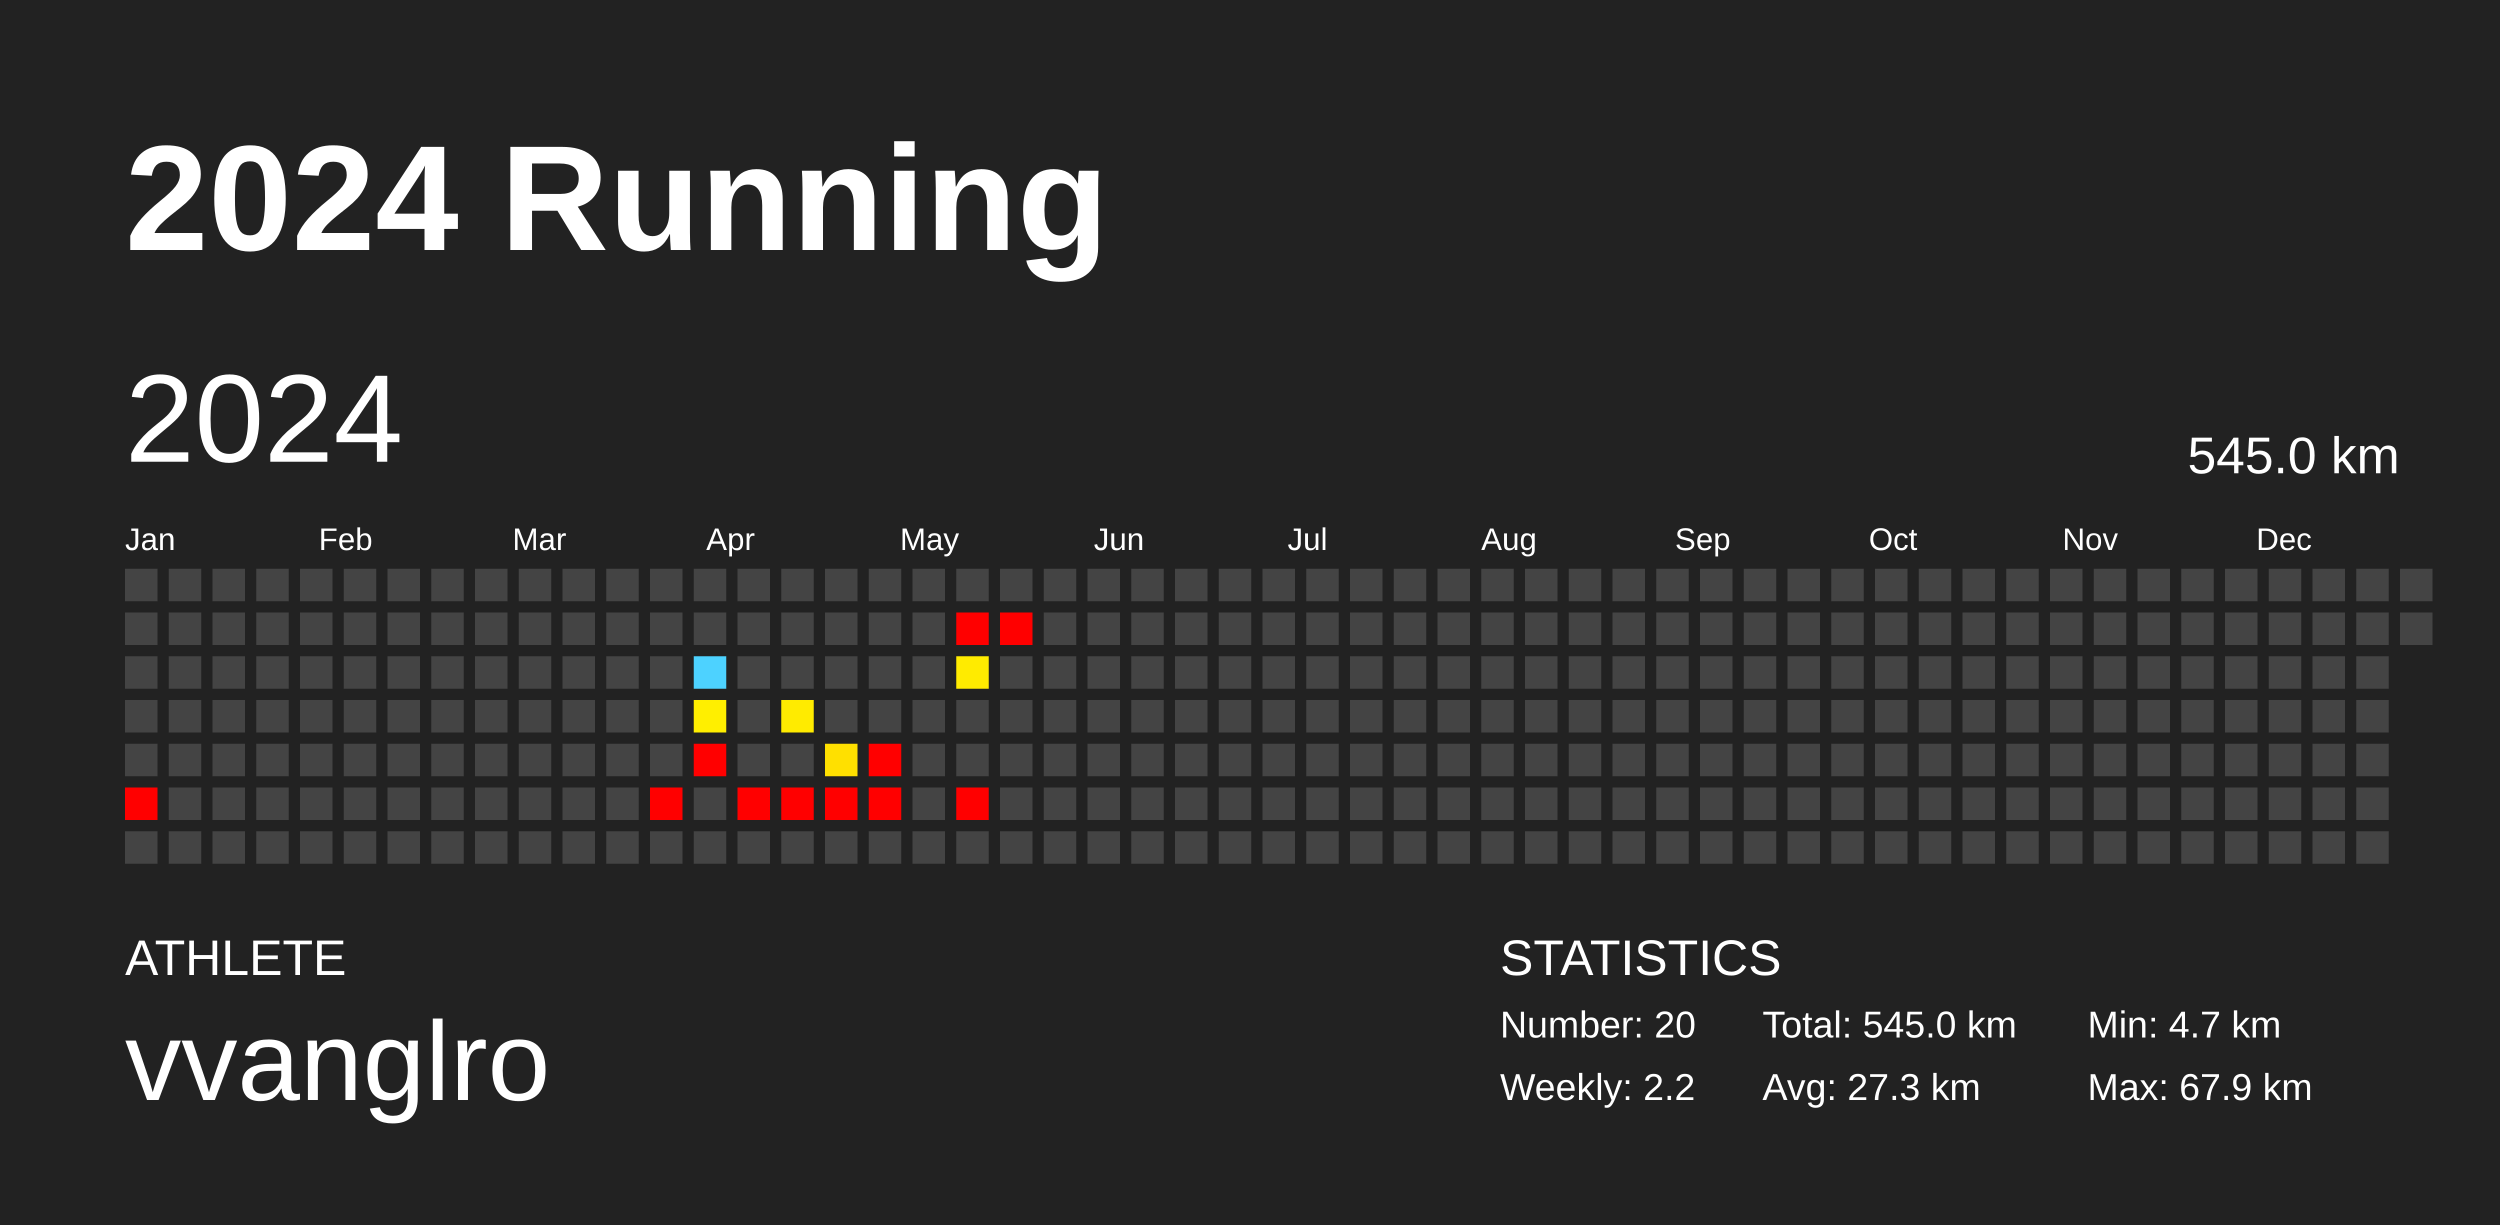
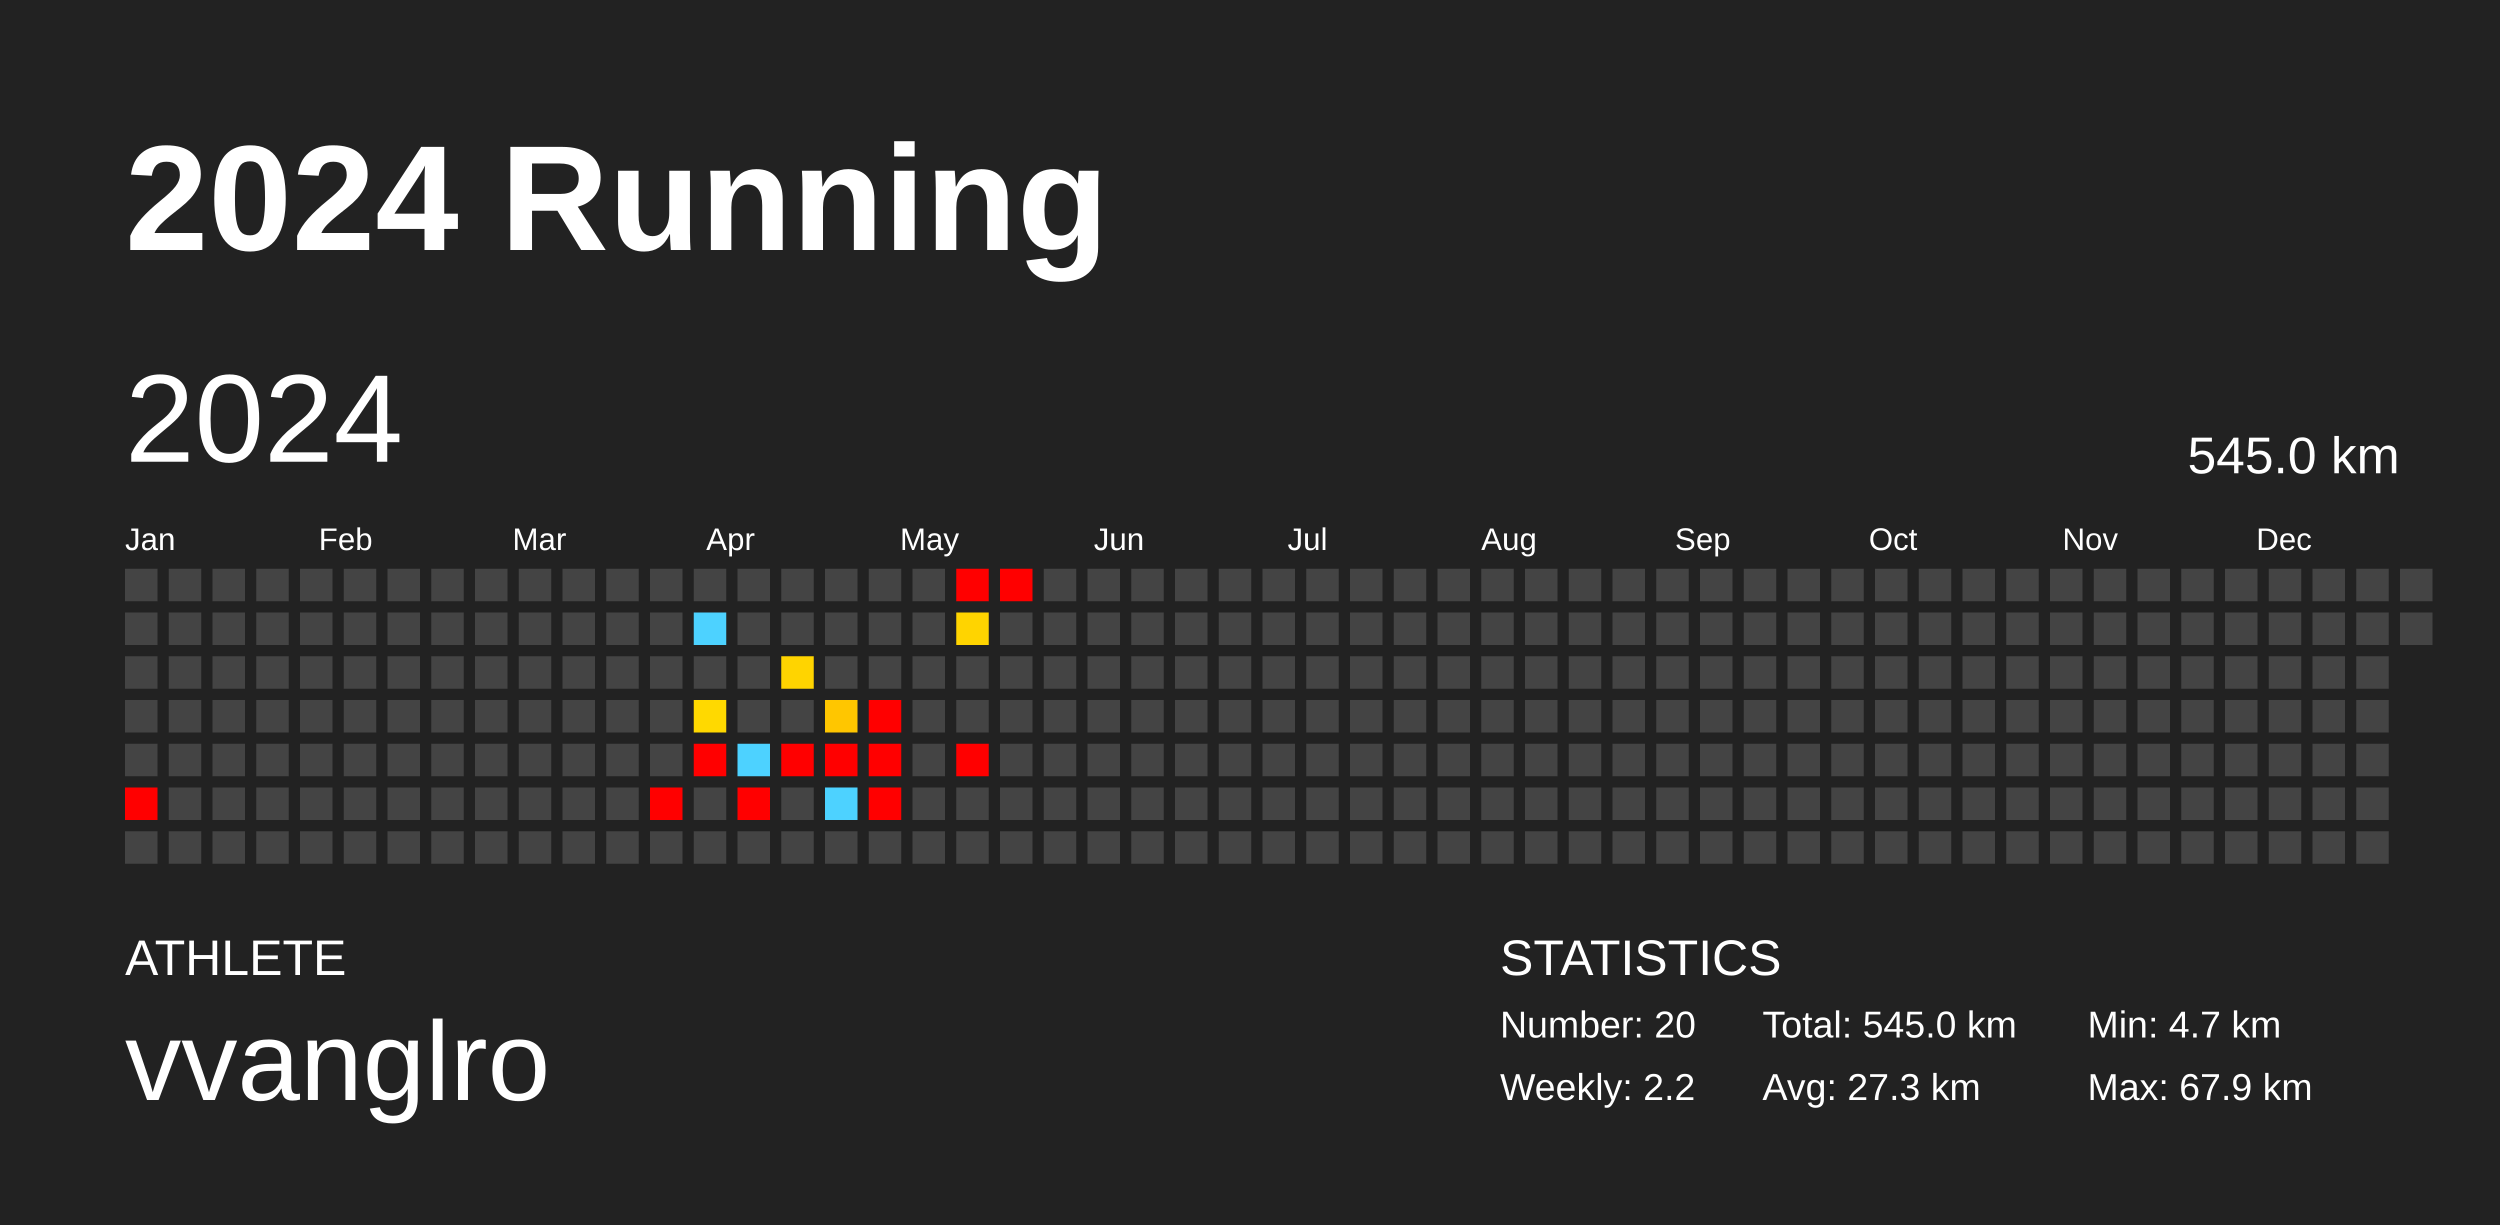
<svg xmlns="http://www.w3.org/2000/svg" baseProfile="full" height="98mm" version="1.1" viewBox="0,0,200,98" width="200mm">
  <defs />
  <rect fill="#222222" height="98" width="200" x="0" y="0" />
  <text fill="#FFFFFF" style="font-size:12px; font-family:Arial; font-weight:bold;" x="10" y="20">2024 Running</text>
  <text fill="#FFFFFF" style="font-size:4px; font-family:Arial" x="10" y="78">ATHLETE</text>
  <text fill="#FFFFFF" style="font-size:9px; font-family:Arial" x="10" y="88">vvanglro</text>
  <text fill="#FFFFFF" style="font-size:4px; font-family:Arial" x="120" y="78">STATISTICS</text>
  <text fill="#FFFFFF" style="font-size:3px; font-family:Arial" x="120" y="83">Number: 20</text>
  <text fill="#FFFFFF" style="font-size:3px; font-family:Arial" x="120" y="88">Weekly: 2.2</text>
  <text fill="#FFFFFF" style="font-size:3px; font-family:Arial" x="141" y="83">Total: 545.0 km</text>
  <text fill="#FFFFFF" style="font-size:3px; font-family:Arial" x="141" y="88">Avg: 27.3 km</text>
  <text fill="#FFFFFF" style="font-size:3px; font-family:Arial" x="167" y="83">Min: 4.7 km</text>
  <text fill="#FFFFFF" style="font-size:3px; font-family:Arial" x="167" y="88">Max: 67.9 km</text>
  <text dominant-baseline="hanging" fill="#FFFFFF" style="font-size:10.0px; font-family:Arial;" x="10" y="30">2024</text>
  <text dominant-baseline="hanging" fill="#FFFFFF" style="font-size:4.125px; font-family:Arial;" x="175" y="35">545.0 km</text>
  <text fill="#FFFFFF" style="font-size:2.5px; font-family:Arial" x="10.0" y="44">Jan</text>
  <text fill="#FFFFFF" style="font-size:2.5px; font-family:Arial" x="25.5" y="44">Feb</text>
  <text fill="#FFFFFF" style="font-size:2.5px; font-family:Arial" x="41.0" y="44">Mar</text>
  <text fill="#FFFFFF" style="font-size:2.5px; font-family:Arial" x="56.5" y="44">Apr</text>
  <text fill="#FFFFFF" style="font-size:2.5px; font-family:Arial" x="72.0" y="44">May</text>
  <text fill="#FFFFFF" style="font-size:2.5px; font-family:Arial" x="87.5" y="44">Jun</text>
  <text fill="#FFFFFF" style="font-size:2.5px; font-family:Arial" x="103.0" y="44">Jul</text>
  <text fill="#FFFFFF" style="font-size:2.5px; font-family:Arial" x="118.5" y="44">Aug</text>
  <text fill="#FFFFFF" style="font-size:2.5px; font-family:Arial" x="134.0" y="44">Sep</text>
  <text fill="#FFFFFF" style="font-size:2.5px; font-family:Arial" x="149.5" y="44">Oct</text>
  <text fill="#FFFFFF" style="font-size:2.5px; font-family:Arial" x="165.0" y="44">Nov</text>
  <text fill="#FFFFFF" style="font-size:2.5px; font-family:Arial" x="180.5" y="44">Dec</text>
  <rect fill="#444444" height="2.6" width="2.6" x="10.0" y="45.5" />
  <rect fill="#444444" height="2.6" width="2.6" x="10.0" y="49.0" />
  <rect fill="#444444" height="2.6" width="2.6" x="10.0" y="52.5" />
  <rect fill="#444444" height="2.6" width="2.6" x="10.0" y="56.0" />
  <rect fill="#444444" height="2.6" width="2.6" x="10.0" y="59.5" />
  <rect fill="red" height="2.6" width="2.6" x="10.0" y="63.0" />
  <rect fill="#444444" height="2.6" width="2.6" x="10.0" y="66.5" />
  <rect fill="#444444" height="2.6" width="2.6" x="13.5" y="45.5" />
  <rect fill="#444444" height="2.6" width="2.6" x="13.5" y="49.0" />
  <rect fill="#444444" height="2.6" width="2.6" x="13.5" y="52.5" />
  <rect fill="#444444" height="2.6" width="2.6" x="13.5" y="56.0" />
  <rect fill="#444444" height="2.6" width="2.6" x="13.5" y="59.5" />
  <rect fill="#444444" height="2.6" width="2.6" x="13.5" y="63.0" />
  <rect fill="#444444" height="2.6" width="2.6" x="13.5" y="66.5" />
  <rect fill="#444444" height="2.6" width="2.6" x="17.0" y="45.5" />
  <rect fill="#444444" height="2.6" width="2.6" x="17.0" y="49.0" />
  <rect fill="#444444" height="2.6" width="2.6" x="17.0" y="52.5" />
  <rect fill="#444444" height="2.6" width="2.6" x="17.0" y="56.0" />
  <rect fill="#444444" height="2.6" width="2.6" x="17.0" y="59.5" />
  <rect fill="#444444" height="2.6" width="2.6" x="17.0" y="63.0" />
  <rect fill="#444444" height="2.6" width="2.6" x="17.0" y="66.5" />
  <rect fill="#444444" height="2.6" width="2.6" x="20.5" y="45.5" />
  <rect fill="#444444" height="2.6" width="2.6" x="20.5" y="49.0" />
  <rect fill="#444444" height="2.6" width="2.6" x="20.5" y="52.5" />
  <rect fill="#444444" height="2.6" width="2.6" x="20.5" y="56.0" />
  <rect fill="#444444" height="2.6" width="2.6" x="20.5" y="59.5" />
  <rect fill="#444444" height="2.6" width="2.6" x="20.5" y="63.0" />
  <rect fill="#444444" height="2.6" width="2.6" x="20.5" y="66.5" />
  <rect fill="#444444" height="2.6" width="2.6" x="24.0" y="45.5" />
  <rect fill="#444444" height="2.6" width="2.6" x="24.0" y="49.0" />
  <rect fill="#444444" height="2.6" width="2.6" x="24.0" y="52.5" />
  <rect fill="#444444" height="2.6" width="2.6" x="24.0" y="56.0" />
  <rect fill="#444444" height="2.6" width="2.6" x="24.0" y="59.5" />
  <rect fill="#444444" height="2.6" width="2.6" x="24.0" y="63.0" />
  <rect fill="#444444" height="2.6" width="2.6" x="24.0" y="66.5" />
  <rect fill="#444444" height="2.6" width="2.6" x="27.5" y="45.5" />
  <rect fill="#444444" height="2.6" width="2.6" x="27.5" y="49.0" />
  <rect fill="#444444" height="2.6" width="2.6" x="27.5" y="52.5" />
  <rect fill="#444444" height="2.6" width="2.6" x="27.5" y="56.0" />
  <rect fill="#444444" height="2.6" width="2.6" x="27.5" y="59.5" />
  <rect fill="#444444" height="2.6" width="2.6" x="27.5" y="63.0" />
  <rect fill="#444444" height="2.6" width="2.6" x="27.5" y="66.5" />
  <rect fill="#444444" height="2.6" width="2.6" x="31.0" y="45.5" />
  <rect fill="#444444" height="2.6" width="2.6" x="31.0" y="49.0" />
  <rect fill="#444444" height="2.6" width="2.6" x="31.0" y="52.5" />
  <rect fill="#444444" height="2.6" width="2.6" x="31.0" y="56.0" />
  <rect fill="#444444" height="2.6" width="2.6" x="31.0" y="59.5" />
  <rect fill="#444444" height="2.6" width="2.6" x="31.0" y="63.0" />
  <rect fill="#444444" height="2.6" width="2.6" x="31.0" y="66.5" />
  <rect fill="#444444" height="2.6" width="2.6" x="34.5" y="45.5" />
  <rect fill="#444444" height="2.6" width="2.6" x="34.5" y="49.0" />
  <rect fill="#444444" height="2.6" width="2.6" x="34.5" y="52.5" />
  <rect fill="#444444" height="2.6" width="2.6" x="34.5" y="56.0" />
  <rect fill="#444444" height="2.6" width="2.6" x="34.5" y="59.5" />
  <rect fill="#444444" height="2.6" width="2.6" x="34.5" y="63.0" />
  <rect fill="#444444" height="2.6" width="2.6" x="34.5" y="66.5" />
  <rect fill="#444444" height="2.6" width="2.6" x="38.0" y="45.5" />
  <rect fill="#444444" height="2.6" width="2.6" x="38.0" y="49.0" />
  <rect fill="#444444" height="2.6" width="2.6" x="38.0" y="52.5" />
  <rect fill="#444444" height="2.6" width="2.6" x="38.0" y="56.0" />
  <rect fill="#444444" height="2.6" width="2.6" x="38.0" y="59.5" />
  <rect fill="#444444" height="2.6" width="2.6" x="38.0" y="63.0" />
  <rect fill="#444444" height="2.6" width="2.6" x="38.0" y="66.5" />
  <rect fill="#444444" height="2.6" width="2.6" x="41.5" y="45.5" />
  <rect fill="#444444" height="2.6" width="2.6" x="41.5" y="49.0" />
  <rect fill="#444444" height="2.6" width="2.6" x="41.5" y="52.5" />
  <rect fill="#444444" height="2.6" width="2.6" x="41.5" y="56.0" />
  <rect fill="#444444" height="2.6" width="2.6" x="41.5" y="59.5" />
  <rect fill="#444444" height="2.6" width="2.6" x="41.5" y="63.0" />
  <rect fill="#444444" height="2.6" width="2.6" x="41.5" y="66.5" />
  <rect fill="#444444" height="2.6" width="2.6" x="45.0" y="45.5" />
  <rect fill="#444444" height="2.6" width="2.6" x="45.0" y="49.0" />
  <rect fill="#444444" height="2.6" width="2.6" x="45.0" y="52.5" />
  <rect fill="#444444" height="2.6" width="2.6" x="45.0" y="56.0" />
  <rect fill="#444444" height="2.6" width="2.6" x="45.0" y="59.5" />
  <rect fill="#444444" height="2.6" width="2.6" x="45.0" y="63.0" />
  <rect fill="#444444" height="2.6" width="2.6" x="45.0" y="66.5" />
  <rect fill="#444444" height="2.6" width="2.6" x="48.5" y="45.5" />
  <rect fill="#444444" height="2.6" width="2.6" x="48.5" y="49.0" />
  <rect fill="#444444" height="2.6" width="2.6" x="48.5" y="52.5" />
  <rect fill="#444444" height="2.6" width="2.6" x="48.5" y="56.0" />
  <rect fill="#444444" height="2.6" width="2.6" x="48.5" y="59.5" />
  <rect fill="#444444" height="2.6" width="2.6" x="48.5" y="63.0" />
  <rect fill="#444444" height="2.6" width="2.6" x="48.5" y="66.5" />
  <rect fill="#444444" height="2.6" width="2.6" x="52.0" y="45.5" />
  <rect fill="#444444" height="2.6" width="2.6" x="52.0" y="49.0" />
  <rect fill="#444444" height="2.6" width="2.6" x="52.0" y="52.5" />
  <rect fill="#444444" height="2.6" width="2.6" x="52.0" y="56.0" />
  <rect fill="#444444" height="2.6" width="2.6" x="52.0" y="59.5" />
  <rect fill="red" height="2.6" width="2.6" x="52.0" y="63.0" />
  <rect fill="#444444" height="2.6" width="2.6" x="52.0" y="66.5" />
  <rect fill="#444444" height="2.6" width="2.6" x="55.5" y="45.5" />
-   <rect fill="#444444" height="2.6" width="2.6" x="55.5" y="49.0" />
-   <rect fill="#4dd2ff" height="2.6" width="2.6" x="55.5" y="52.5" />
-   <rect fill="#ffef00" height="2.6" width="2.6" x="55.5" y="56.0" />
+   <rect fill="#4dd2ff" height="2.6" width="2.6" x="55.5" y="49.0" />
+   <rect fill="#444444" height="2.6" width="2.6" x="55.5" y="52.5" />
+   <rect fill="#ffd900" height="2.6" width="2.6" x="55.5" y="56.0" />
  <rect fill="red" height="2.6" width="2.6" x="55.5" y="59.5" />
  <rect fill="#444444" height="2.6" width="2.6" x="55.5" y="63.0" />
  <rect fill="#444444" height="2.6" width="2.6" x="55.5" y="66.5" />
  <rect fill="#444444" height="2.6" width="2.6" x="59.0" y="45.5" />
  <rect fill="#444444" height="2.6" width="2.6" x="59.0" y="49.0" />
  <rect fill="#444444" height="2.6" width="2.6" x="59.0" y="52.5" />
  <rect fill="#444444" height="2.6" width="2.6" x="59.0" y="56.0" />
-   <rect fill="#444444" height="2.6" width="2.6" x="59.0" y="59.5" />
+   <rect fill="#4dd2ff" height="2.6" width="2.6" x="59.0" y="59.5" />
  <rect fill="red" height="2.6" width="2.6" x="59.0" y="63.0" />
  <rect fill="#444444" height="2.6" width="2.6" x="59.0" y="66.5" />
  <rect fill="#444444" height="2.6" width="2.6" x="62.5" y="45.5" />
  <rect fill="#444444" height="2.6" width="2.6" x="62.5" y="49.0" />
-   <rect fill="#444444" height="2.6" width="2.6" x="62.5" y="52.5" />
-   <rect fill="#ffeb00" height="2.6" width="2.6" x="62.5" y="56.0" />
-   <rect fill="#444444" height="2.6" width="2.6" x="62.5" y="59.5" />
-   <rect fill="red" height="2.6" width="2.6" x="62.5" y="63.0" />
+   <rect fill="#ffd400" height="2.6" width="2.6" x="62.5" y="52.5" />
+   <rect fill="#444444" height="2.6" width="2.6" x="62.5" y="56.0" />
+   <rect fill="red" height="2.6" width="2.6" x="62.5" y="59.5" />
+   <rect fill="#444444" height="2.6" width="2.6" x="62.5" y="63.0" />
  <rect fill="#444444" height="2.6" width="2.6" x="62.5" y="66.5" />
  <rect fill="#444444" height="2.6" width="2.6" x="66.0" y="45.5" />
  <rect fill="#444444" height="2.6" width="2.6" x="66.0" y="49.0" />
  <rect fill="#444444" height="2.6" width="2.6" x="66.0" y="52.5" />
-   <rect fill="#444444" height="2.6" width="2.6" x="66.0" y="56.0" />
-   <rect fill="#ffe000" height="2.6" width="2.6" x="66.0" y="59.5" />
-   <rect fill="red" height="2.6" width="2.6" x="66.0" y="63.0" />
+   <rect fill="#ffc600" height="2.6" width="2.6" x="66.0" y="56.0" />
+   <rect fill="red" height="2.6" width="2.6" x="66.0" y="59.5" />
+   <rect fill="#4dd2ff" height="2.6" width="2.6" x="66.0" y="63.0" />
  <rect fill="#444444" height="2.6" width="2.6" x="66.0" y="66.5" />
  <rect fill="#444444" height="2.6" width="2.6" x="69.5" y="45.5" />
  <rect fill="#444444" height="2.6" width="2.6" x="69.5" y="49.0" />
  <rect fill="#444444" height="2.6" width="2.6" x="69.5" y="52.5" />
-   <rect fill="#444444" height="2.6" width="2.6" x="69.5" y="56.0" />
+   <rect fill="red" height="2.6" width="2.6" x="69.5" y="56.0" />
  <rect fill="red" height="2.6" width="2.6" x="69.5" y="59.5" />
  <rect fill="red" height="2.6" width="2.6" x="69.5" y="63.0" />
  <rect fill="#444444" height="2.6" width="2.6" x="69.5" y="66.5" />
  <rect fill="#444444" height="2.6" width="2.6" x="73.0" y="45.5" />
  <rect fill="#444444" height="2.6" width="2.6" x="73.0" y="49.0" />
  <rect fill="#444444" height="2.6" width="2.6" x="73.0" y="52.5" />
  <rect fill="#444444" height="2.6" width="2.6" x="73.0" y="56.0" />
  <rect fill="#444444" height="2.6" width="2.6" x="73.0" y="59.5" />
  <rect fill="#444444" height="2.6" width="2.6" x="73.0" y="63.0" />
  <rect fill="#444444" height="2.6" width="2.6" x="73.0" y="66.5" />
-   <rect fill="#444444" height="2.6" width="2.6" x="76.5" y="45.5" />
-   <rect fill="red" height="2.6" width="2.6" x="76.5" y="49.0" />
-   <rect fill="#ffeb00" height="2.6" width="2.6" x="76.5" y="52.5" />
+   <rect fill="red" height="2.6" width="2.6" x="76.5" y="45.5" />
+   <rect fill="#ffd400" height="2.6" width="2.6" x="76.5" y="49.0" />
+   <rect fill="#444444" height="2.6" width="2.6" x="76.5" y="52.5" />
  <rect fill="#444444" height="2.6" width="2.6" x="76.5" y="56.0" />
-   <rect fill="#444444" height="2.6" width="2.6" x="76.5" y="59.5" />
-   <rect fill="red" height="2.6" width="2.6" x="76.5" y="63.0" />
+   <rect fill="red" height="2.6" width="2.6" x="76.5" y="59.5" />
+   <rect fill="#444444" height="2.6" width="2.6" x="76.5" y="63.0" />
  <rect fill="#444444" height="2.6" width="2.6" x="76.5" y="66.5" />
-   <rect fill="#444444" height="2.6" width="2.6" x="80.0" y="45.5" />
-   <rect fill="red" height="2.6" width="2.6" x="80.0" y="49.0" />
+   <rect fill="red" height="2.6" width="2.6" x="80.0" y="45.5" />
+   <rect fill="#444444" height="2.6" width="2.6" x="80.0" y="49.0" />
  <rect fill="#444444" height="2.6" width="2.6" x="80.0" y="52.5" />
  <rect fill="#444444" height="2.6" width="2.6" x="80.0" y="56.0" />
  <rect fill="#444444" height="2.6" width="2.6" x="80.0" y="59.5" />
  <rect fill="#444444" height="2.6" width="2.6" x="80.0" y="63.0" />
  <rect fill="#444444" height="2.6" width="2.6" x="80.0" y="66.5" />
  <rect fill="#444444" height="2.6" width="2.6" x="83.5" y="45.5" />
  <rect fill="#444444" height="2.6" width="2.6" x="83.5" y="49.0" />
  <rect fill="#444444" height="2.6" width="2.6" x="83.5" y="52.5" />
  <rect fill="#444444" height="2.6" width="2.6" x="83.5" y="56.0" />
  <rect fill="#444444" height="2.6" width="2.6" x="83.5" y="59.5" />
  <rect fill="#444444" height="2.6" width="2.6" x="83.5" y="63.0" />
  <rect fill="#444444" height="2.6" width="2.6" x="83.5" y="66.5" />
  <rect fill="#444444" height="2.6" width="2.6" x="87.0" y="45.5" />
  <rect fill="#444444" height="2.6" width="2.6" x="87.0" y="49.0" />
  <rect fill="#444444" height="2.6" width="2.6" x="87.0" y="52.5" />
  <rect fill="#444444" height="2.6" width="2.6" x="87.0" y="56.0" />
  <rect fill="#444444" height="2.6" width="2.6" x="87.0" y="59.5" />
  <rect fill="#444444" height="2.6" width="2.6" x="87.0" y="63.0" />
  <rect fill="#444444" height="2.6" width="2.6" x="87.0" y="66.5" />
  <rect fill="#444444" height="2.6" width="2.6" x="90.5" y="45.5" />
  <rect fill="#444444" height="2.6" width="2.6" x="90.5" y="49.0" />
  <rect fill="#444444" height="2.6" width="2.6" x="90.5" y="52.5" />
  <rect fill="#444444" height="2.6" width="2.6" x="90.5" y="56.0" />
  <rect fill="#444444" height="2.6" width="2.6" x="90.5" y="59.5" />
  <rect fill="#444444" height="2.6" width="2.6" x="90.5" y="63.0" />
  <rect fill="#444444" height="2.6" width="2.6" x="90.5" y="66.5" />
  <rect fill="#444444" height="2.6" width="2.6" x="94.0" y="45.5" />
  <rect fill="#444444" height="2.6" width="2.6" x="94.0" y="49.0" />
  <rect fill="#444444" height="2.6" width="2.6" x="94.0" y="52.5" />
  <rect fill="#444444" height="2.6" width="2.6" x="94.0" y="56.0" />
  <rect fill="#444444" height="2.6" width="2.6" x="94.0" y="59.5" />
  <rect fill="#444444" height="2.6" width="2.6" x="94.0" y="63.0" />
  <rect fill="#444444" height="2.6" width="2.6" x="94.0" y="66.5" />
  <rect fill="#444444" height="2.6" width="2.6" x="97.5" y="45.5" />
  <rect fill="#444444" height="2.6" width="2.6" x="97.5" y="49.0" />
  <rect fill="#444444" height="2.6" width="2.6" x="97.5" y="52.5" />
  <rect fill="#444444" height="2.6" width="2.6" x="97.5" y="56.0" />
  <rect fill="#444444" height="2.6" width="2.6" x="97.5" y="59.5" />
  <rect fill="#444444" height="2.6" width="2.6" x="97.5" y="63.0" />
  <rect fill="#444444" height="2.6" width="2.6" x="97.5" y="66.5" />
  <rect fill="#444444" height="2.6" width="2.6" x="101.0" y="45.5" />
  <rect fill="#444444" height="2.6" width="2.6" x="101.0" y="49.0" />
  <rect fill="#444444" height="2.6" width="2.6" x="101.0" y="52.5" />
  <rect fill="#444444" height="2.6" width="2.6" x="101.0" y="56.0" />
  <rect fill="#444444" height="2.6" width="2.6" x="101.0" y="59.5" />
  <rect fill="#444444" height="2.6" width="2.6" x="101.0" y="63.0" />
  <rect fill="#444444" height="2.6" width="2.6" x="101.0" y="66.5" />
  <rect fill="#444444" height="2.6" width="2.6" x="104.5" y="45.5" />
  <rect fill="#444444" height="2.6" width="2.6" x="104.5" y="49.0" />
  <rect fill="#444444" height="2.6" width="2.6" x="104.5" y="52.5" />
  <rect fill="#444444" height="2.6" width="2.6" x="104.5" y="56.0" />
  <rect fill="#444444" height="2.6" width="2.6" x="104.5" y="59.5" />
  <rect fill="#444444" height="2.6" width="2.6" x="104.5" y="63.0" />
  <rect fill="#444444" height="2.6" width="2.6" x="104.5" y="66.5" />
  <rect fill="#444444" height="2.6" width="2.6" x="108.0" y="45.5" />
  <rect fill="#444444" height="2.6" width="2.6" x="108.0" y="49.0" />
  <rect fill="#444444" height="2.6" width="2.6" x="108.0" y="52.5" />
  <rect fill="#444444" height="2.6" width="2.6" x="108.0" y="56.0" />
  <rect fill="#444444" height="2.6" width="2.6" x="108.0" y="59.5" />
  <rect fill="#444444" height="2.6" width="2.6" x="108.0" y="63.0" />
  <rect fill="#444444" height="2.6" width="2.6" x="108.0" y="66.5" />
  <rect fill="#444444" height="2.6" width="2.6" x="111.5" y="45.5" />
  <rect fill="#444444" height="2.6" width="2.6" x="111.5" y="49.0" />
  <rect fill="#444444" height="2.6" width="2.6" x="111.5" y="52.5" />
  <rect fill="#444444" height="2.6" width="2.6" x="111.5" y="56.0" />
  <rect fill="#444444" height="2.6" width="2.6" x="111.5" y="59.5" />
  <rect fill="#444444" height="2.6" width="2.6" x="111.5" y="63.0" />
  <rect fill="#444444" height="2.6" width="2.6" x="111.5" y="66.5" />
  <rect fill="#444444" height="2.6" width="2.6" x="115.0" y="45.5" />
  <rect fill="#444444" height="2.6" width="2.6" x="115.0" y="49.0" />
  <rect fill="#444444" height="2.6" width="2.6" x="115.0" y="52.5" />
  <rect fill="#444444" height="2.6" width="2.6" x="115.0" y="56.0" />
  <rect fill="#444444" height="2.6" width="2.6" x="115.0" y="59.5" />
  <rect fill="#444444" height="2.6" width="2.6" x="115.0" y="63.0" />
  <rect fill="#444444" height="2.6" width="2.6" x="115.0" y="66.5" />
  <rect fill="#444444" height="2.6" width="2.6" x="118.5" y="45.5" />
  <rect fill="#444444" height="2.6" width="2.6" x="118.5" y="49.0" />
  <rect fill="#444444" height="2.6" width="2.6" x="118.5" y="52.5" />
  <rect fill="#444444" height="2.6" width="2.6" x="118.5" y="56.0" />
  <rect fill="#444444" height="2.6" width="2.6" x="118.5" y="59.5" />
  <rect fill="#444444" height="2.6" width="2.6" x="118.5" y="63.0" />
  <rect fill="#444444" height="2.6" width="2.6" x="118.5" y="66.5" />
  <rect fill="#444444" height="2.6" width="2.6" x="122.0" y="45.5" />
  <rect fill="#444444" height="2.6" width="2.6" x="122.0" y="49.0" />
  <rect fill="#444444" height="2.6" width="2.6" x="122.0" y="52.5" />
  <rect fill="#444444" height="2.6" width="2.6" x="122.0" y="56.0" />
  <rect fill="#444444" height="2.6" width="2.6" x="122.0" y="59.5" />
  <rect fill="#444444" height="2.6" width="2.6" x="122.0" y="63.0" />
  <rect fill="#444444" height="2.6" width="2.6" x="122.0" y="66.5" />
  <rect fill="#444444" height="2.6" width="2.6" x="125.5" y="45.5" />
  <rect fill="#444444" height="2.6" width="2.6" x="125.5" y="49.0" />
  <rect fill="#444444" height="2.6" width="2.6" x="125.5" y="52.5" />
  <rect fill="#444444" height="2.6" width="2.6" x="125.5" y="56.0" />
  <rect fill="#444444" height="2.6" width="2.6" x="125.5" y="59.5" />
  <rect fill="#444444" height="2.6" width="2.6" x="125.5" y="63.0" />
  <rect fill="#444444" height="2.6" width="2.6" x="125.5" y="66.5" />
  <rect fill="#444444" height="2.6" width="2.6" x="129.0" y="45.5" />
  <rect fill="#444444" height="2.6" width="2.6" x="129.0" y="49.0" />
  <rect fill="#444444" height="2.6" width="2.6" x="129.0" y="52.5" />
  <rect fill="#444444" height="2.6" width="2.6" x="129.0" y="56.0" />
  <rect fill="#444444" height="2.6" width="2.6" x="129.0" y="59.5" />
  <rect fill="#444444" height="2.6" width="2.6" x="129.0" y="63.0" />
  <rect fill="#444444" height="2.6" width="2.6" x="129.0" y="66.5" />
  <rect fill="#444444" height="2.6" width="2.6" x="132.5" y="45.5" />
  <rect fill="#444444" height="2.6" width="2.6" x="132.5" y="49.0" />
  <rect fill="#444444" height="2.6" width="2.6" x="132.5" y="52.5" />
  <rect fill="#444444" height="2.6" width="2.6" x="132.5" y="56.0" />
  <rect fill="#444444" height="2.6" width="2.6" x="132.5" y="59.5" />
  <rect fill="#444444" height="2.6" width="2.6" x="132.5" y="63.0" />
  <rect fill="#444444" height="2.6" width="2.6" x="132.5" y="66.5" />
  <rect fill="#444444" height="2.6" width="2.6" x="136.0" y="45.5" />
  <rect fill="#444444" height="2.6" width="2.6" x="136.0" y="49.0" />
  <rect fill="#444444" height="2.6" width="2.6" x="136.0" y="52.5" />
  <rect fill="#444444" height="2.6" width="2.6" x="136.0" y="56.0" />
  <rect fill="#444444" height="2.6" width="2.6" x="136.0" y="59.5" />
  <rect fill="#444444" height="2.6" width="2.6" x="136.0" y="63.0" />
  <rect fill="#444444" height="2.6" width="2.6" x="136.0" y="66.5" />
  <rect fill="#444444" height="2.6" width="2.6" x="139.5" y="45.5" />
  <rect fill="#444444" height="2.6" width="2.6" x="139.5" y="49.0" />
  <rect fill="#444444" height="2.6" width="2.6" x="139.5" y="52.5" />
  <rect fill="#444444" height="2.6" width="2.6" x="139.5" y="56.0" />
  <rect fill="#444444" height="2.6" width="2.6" x="139.5" y="59.5" />
  <rect fill="#444444" height="2.6" width="2.6" x="139.5" y="63.0" />
  <rect fill="#444444" height="2.6" width="2.6" x="139.5" y="66.5" />
  <rect fill="#444444" height="2.6" width="2.6" x="143.0" y="45.5" />
  <rect fill="#444444" height="2.6" width="2.6" x="143.0" y="49.0" />
  <rect fill="#444444" height="2.6" width="2.6" x="143.0" y="52.5" />
  <rect fill="#444444" height="2.6" width="2.6" x="143.0" y="56.0" />
  <rect fill="#444444" height="2.6" width="2.6" x="143.0" y="59.5" />
  <rect fill="#444444" height="2.6" width="2.6" x="143.0" y="63.0" />
  <rect fill="#444444" height="2.6" width="2.6" x="143.0" y="66.5" />
  <rect fill="#444444" height="2.6" width="2.6" x="146.5" y="45.5" />
  <rect fill="#444444" height="2.6" width="2.6" x="146.5" y="49.0" />
  <rect fill="#444444" height="2.6" width="2.6" x="146.5" y="52.5" />
  <rect fill="#444444" height="2.6" width="2.6" x="146.5" y="56.0" />
  <rect fill="#444444" height="2.6" width="2.6" x="146.5" y="59.5" />
  <rect fill="#444444" height="2.6" width="2.6" x="146.5" y="63.0" />
  <rect fill="#444444" height="2.6" width="2.6" x="146.5" y="66.5" />
  <rect fill="#444444" height="2.6" width="2.6" x="150.0" y="45.5" />
  <rect fill="#444444" height="2.6" width="2.6" x="150.0" y="49.0" />
  <rect fill="#444444" height="2.6" width="2.6" x="150.0" y="52.5" />
  <rect fill="#444444" height="2.6" width="2.6" x="150.0" y="56.0" />
  <rect fill="#444444" height="2.6" width="2.6" x="150.0" y="59.5" />
  <rect fill="#444444" height="2.6" width="2.6" x="150.0" y="63.0" />
  <rect fill="#444444" height="2.6" width="2.6" x="150.0" y="66.5" />
  <rect fill="#444444" height="2.6" width="2.6" x="153.5" y="45.5" />
  <rect fill="#444444" height="2.6" width="2.6" x="153.5" y="49.0" />
  <rect fill="#444444" height="2.6" width="2.6" x="153.5" y="52.5" />
  <rect fill="#444444" height="2.6" width="2.6" x="153.5" y="56.0" />
  <rect fill="#444444" height="2.6" width="2.6" x="153.5" y="59.5" />
  <rect fill="#444444" height="2.6" width="2.6" x="153.5" y="63.0" />
  <rect fill="#444444" height="2.6" width="2.6" x="153.5" y="66.5" />
  <rect fill="#444444" height="2.6" width="2.6" x="157.0" y="45.5" />
  <rect fill="#444444" height="2.6" width="2.6" x="157.0" y="49.0" />
  <rect fill="#444444" height="2.6" width="2.6" x="157.0" y="52.5" />
  <rect fill="#444444" height="2.6" width="2.6" x="157.0" y="56.0" />
  <rect fill="#444444" height="2.6" width="2.6" x="157.0" y="59.5" />
  <rect fill="#444444" height="2.6" width="2.6" x="157.0" y="63.0" />
  <rect fill="#444444" height="2.6" width="2.6" x="157.0" y="66.5" />
  <rect fill="#444444" height="2.6" width="2.6" x="160.5" y="45.5" />
  <rect fill="#444444" height="2.6" width="2.6" x="160.5" y="49.0" />
  <rect fill="#444444" height="2.6" width="2.6" x="160.5" y="52.5" />
  <rect fill="#444444" height="2.6" width="2.6" x="160.5" y="56.0" />
  <rect fill="#444444" height="2.6" width="2.6" x="160.5" y="59.5" />
  <rect fill="#444444" height="2.6" width="2.6" x="160.5" y="63.0" />
  <rect fill="#444444" height="2.6" width="2.6" x="160.5" y="66.5" />
  <rect fill="#444444" height="2.6" width="2.6" x="164.0" y="45.5" />
  <rect fill="#444444" height="2.6" width="2.6" x="164.0" y="49.0" />
  <rect fill="#444444" height="2.6" width="2.6" x="164.0" y="52.5" />
  <rect fill="#444444" height="2.6" width="2.6" x="164.0" y="56.0" />
  <rect fill="#444444" height="2.6" width="2.6" x="164.0" y="59.5" />
  <rect fill="#444444" height="2.6" width="2.6" x="164.0" y="63.0" />
  <rect fill="#444444" height="2.6" width="2.6" x="164.0" y="66.5" />
  <rect fill="#444444" height="2.6" width="2.6" x="167.5" y="45.5" />
  <rect fill="#444444" height="2.6" width="2.6" x="167.5" y="49.0" />
  <rect fill="#444444" height="2.6" width="2.6" x="167.5" y="52.5" />
  <rect fill="#444444" height="2.6" width="2.6" x="167.5" y="56.0" />
  <rect fill="#444444" height="2.6" width="2.6" x="167.5" y="59.5" />
  <rect fill="#444444" height="2.6" width="2.6" x="167.5" y="63.0" />
  <rect fill="#444444" height="2.6" width="2.6" x="167.5" y="66.5" />
  <rect fill="#444444" height="2.6" width="2.6" x="171.0" y="45.5" />
  <rect fill="#444444" height="2.6" width="2.6" x="171.0" y="49.0" />
  <rect fill="#444444" height="2.6" width="2.6" x="171.0" y="52.5" />
  <rect fill="#444444" height="2.6" width="2.6" x="171.0" y="56.0" />
  <rect fill="#444444" height="2.6" width="2.6" x="171.0" y="59.5" />
  <rect fill="#444444" height="2.6" width="2.6" x="171.0" y="63.0" />
  <rect fill="#444444" height="2.6" width="2.6" x="171.0" y="66.5" />
  <rect fill="#444444" height="2.6" width="2.6" x="174.5" y="45.5" />
  <rect fill="#444444" height="2.6" width="2.6" x="174.5" y="49.0" />
  <rect fill="#444444" height="2.6" width="2.6" x="174.5" y="52.5" />
  <rect fill="#444444" height="2.6" width="2.6" x="174.5" y="56.0" />
  <rect fill="#444444" height="2.6" width="2.6" x="174.5" y="59.5" />
  <rect fill="#444444" height="2.6" width="2.6" x="174.5" y="63.0" />
  <rect fill="#444444" height="2.6" width="2.6" x="174.5" y="66.5" />
  <rect fill="#444444" height="2.6" width="2.6" x="178.0" y="45.5" />
  <rect fill="#444444" height="2.6" width="2.6" x="178.0" y="49.0" />
  <rect fill="#444444" height="2.6" width="2.6" x="178.0" y="52.5" />
  <rect fill="#444444" height="2.6" width="2.6" x="178.0" y="56.0" />
  <rect fill="#444444" height="2.6" width="2.6" x="178.0" y="59.5" />
  <rect fill="#444444" height="2.6" width="2.6" x="178.0" y="63.0" />
  <rect fill="#444444" height="2.6" width="2.6" x="178.0" y="66.5" />
  <rect fill="#444444" height="2.6" width="2.6" x="181.5" y="45.5" />
  <rect fill="#444444" height="2.6" width="2.6" x="181.5" y="49.0" />
  <rect fill="#444444" height="2.6" width="2.6" x="181.5" y="52.5" />
  <rect fill="#444444" height="2.6" width="2.6" x="181.5" y="56.0" />
  <rect fill="#444444" height="2.6" width="2.6" x="181.5" y="59.5" />
  <rect fill="#444444" height="2.6" width="2.6" x="181.5" y="63.0" />
  <rect fill="#444444" height="2.6" width="2.6" x="181.5" y="66.5" />
  <rect fill="#444444" height="2.6" width="2.6" x="185.0" y="45.5" />
  <rect fill="#444444" height="2.6" width="2.6" x="185.0" y="49.0" />
  <rect fill="#444444" height="2.6" width="2.6" x="185.0" y="52.5" />
  <rect fill="#444444" height="2.6" width="2.6" x="185.0" y="56.0" />
  <rect fill="#444444" height="2.6" width="2.6" x="185.0" y="59.5" />
  <rect fill="#444444" height="2.6" width="2.6" x="185.0" y="63.0" />
  <rect fill="#444444" height="2.6" width="2.6" x="185.0" y="66.5" />
  <rect fill="#444444" height="2.6" width="2.6" x="188.5" y="45.5" />
  <rect fill="#444444" height="2.6" width="2.6" x="188.5" y="49.0" />
  <rect fill="#444444" height="2.6" width="2.6" x="188.5" y="52.5" />
  <rect fill="#444444" height="2.6" width="2.6" x="188.5" y="56.0" />
  <rect fill="#444444" height="2.6" width="2.6" x="188.5" y="59.5" />
  <rect fill="#444444" height="2.6" width="2.6" x="188.5" y="63.0" />
  <rect fill="#444444" height="2.6" width="2.6" x="188.5" y="66.5" />
  <rect fill="#444444" height="2.6" width="2.6" x="192.0" y="45.5" />
  <rect fill="#444444" height="2.6" width="2.6" x="192.0" y="49.0" />
</svg>
